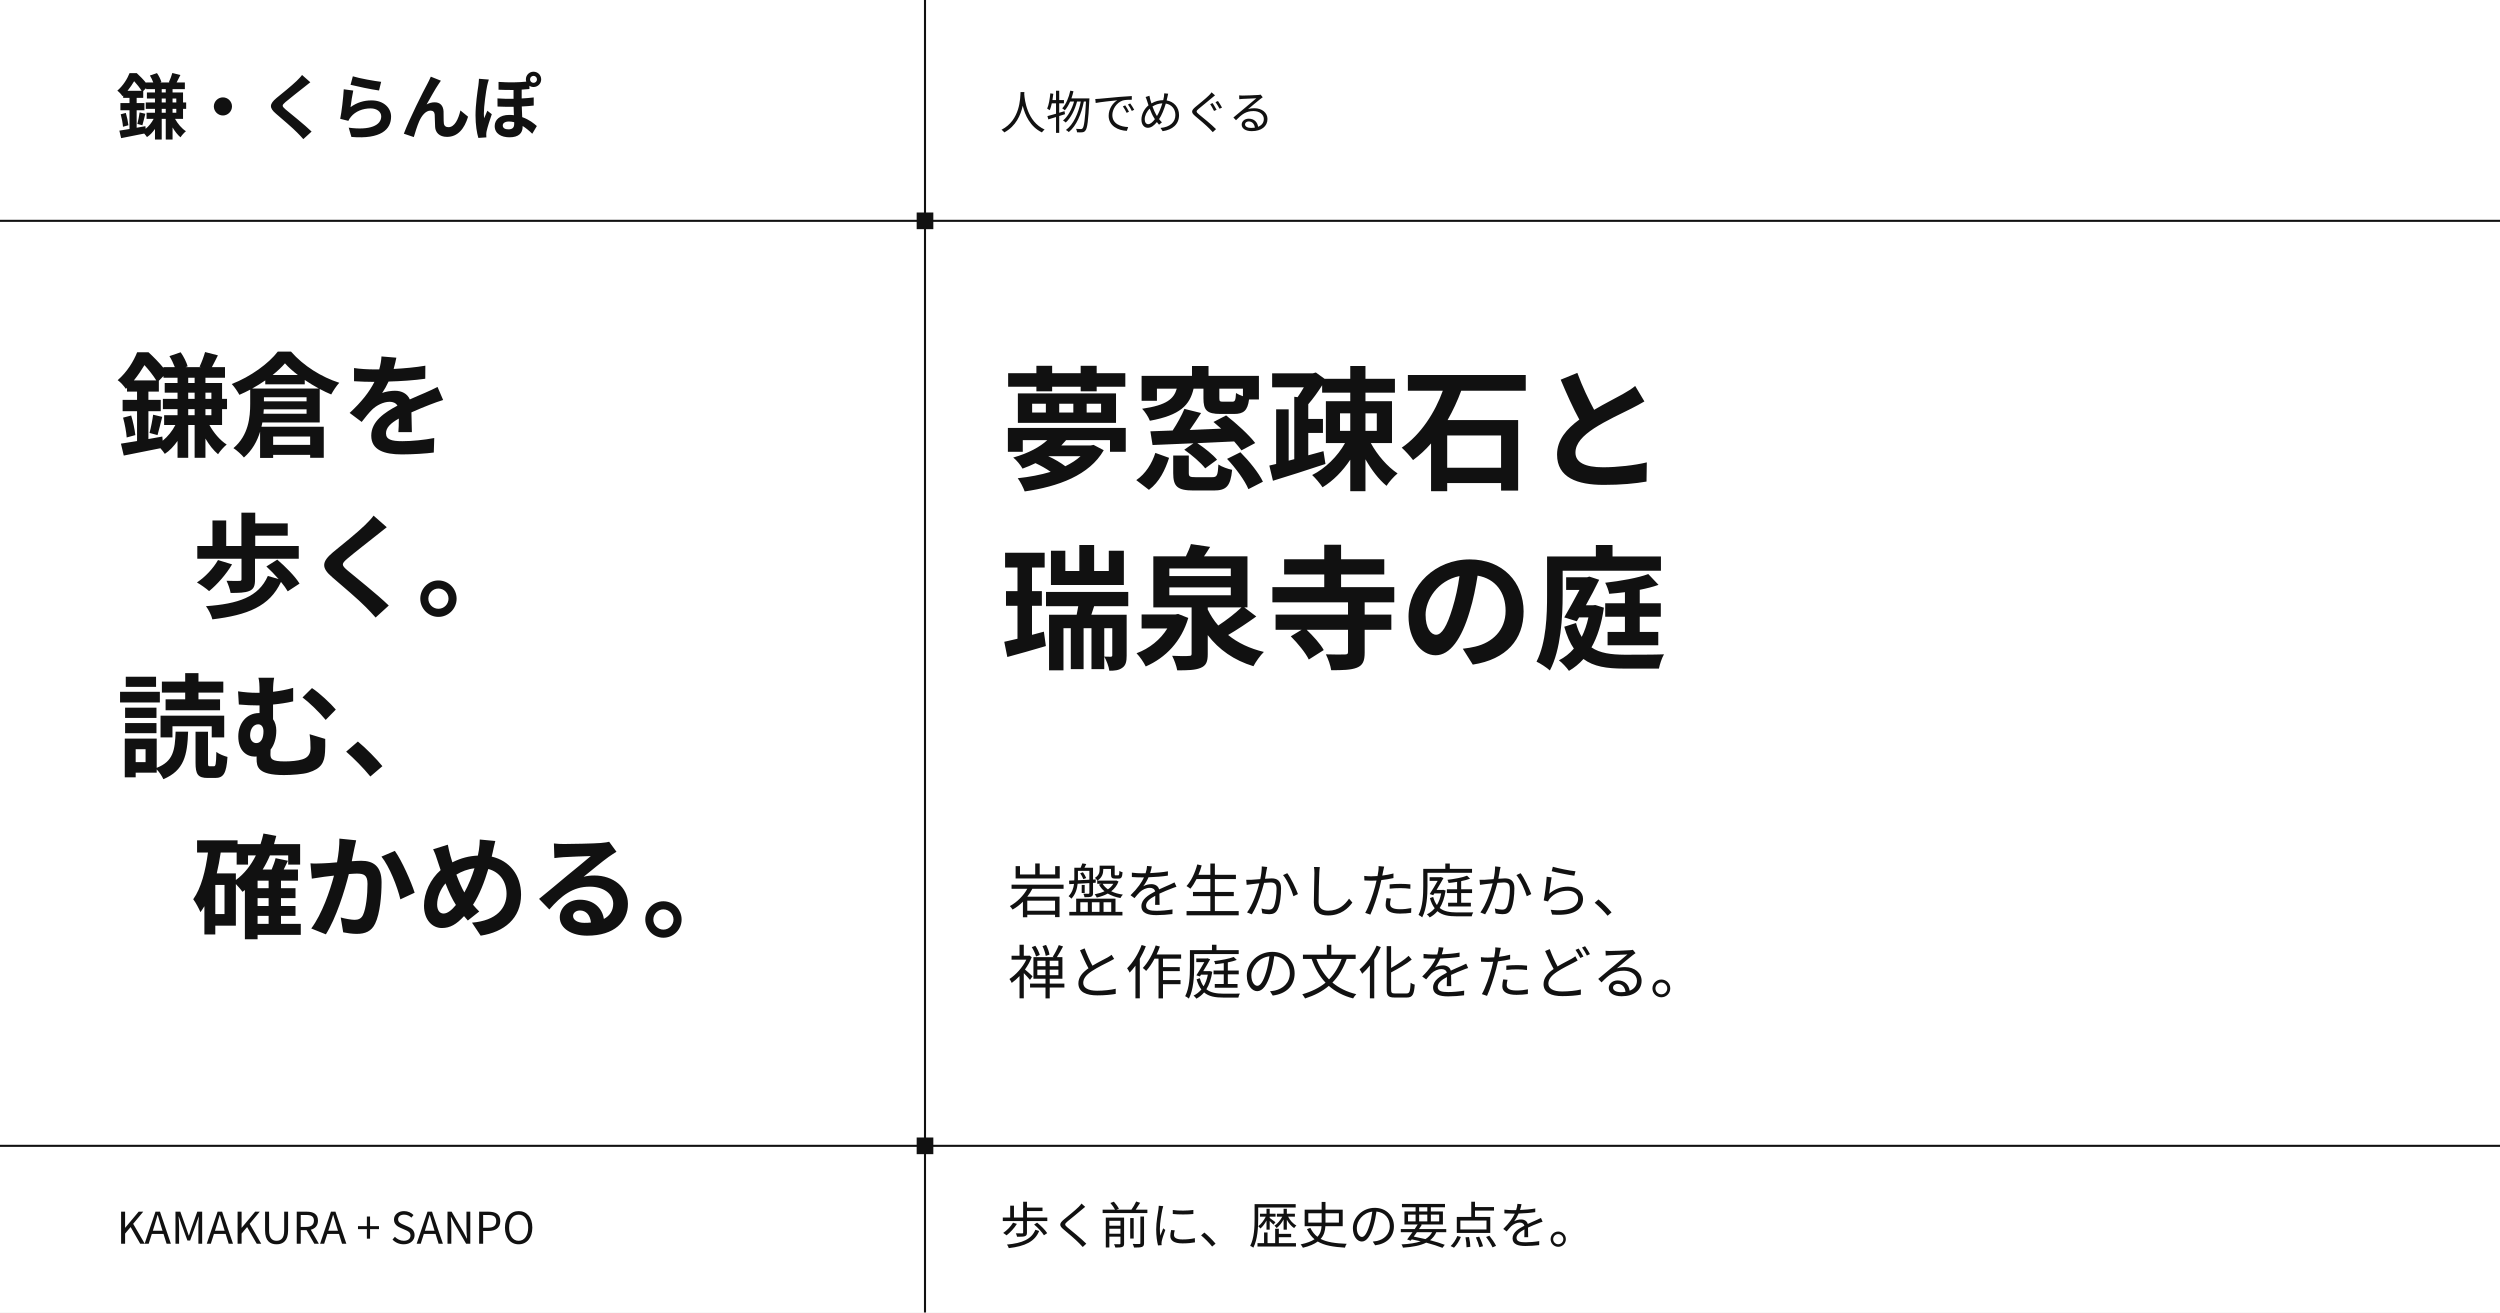
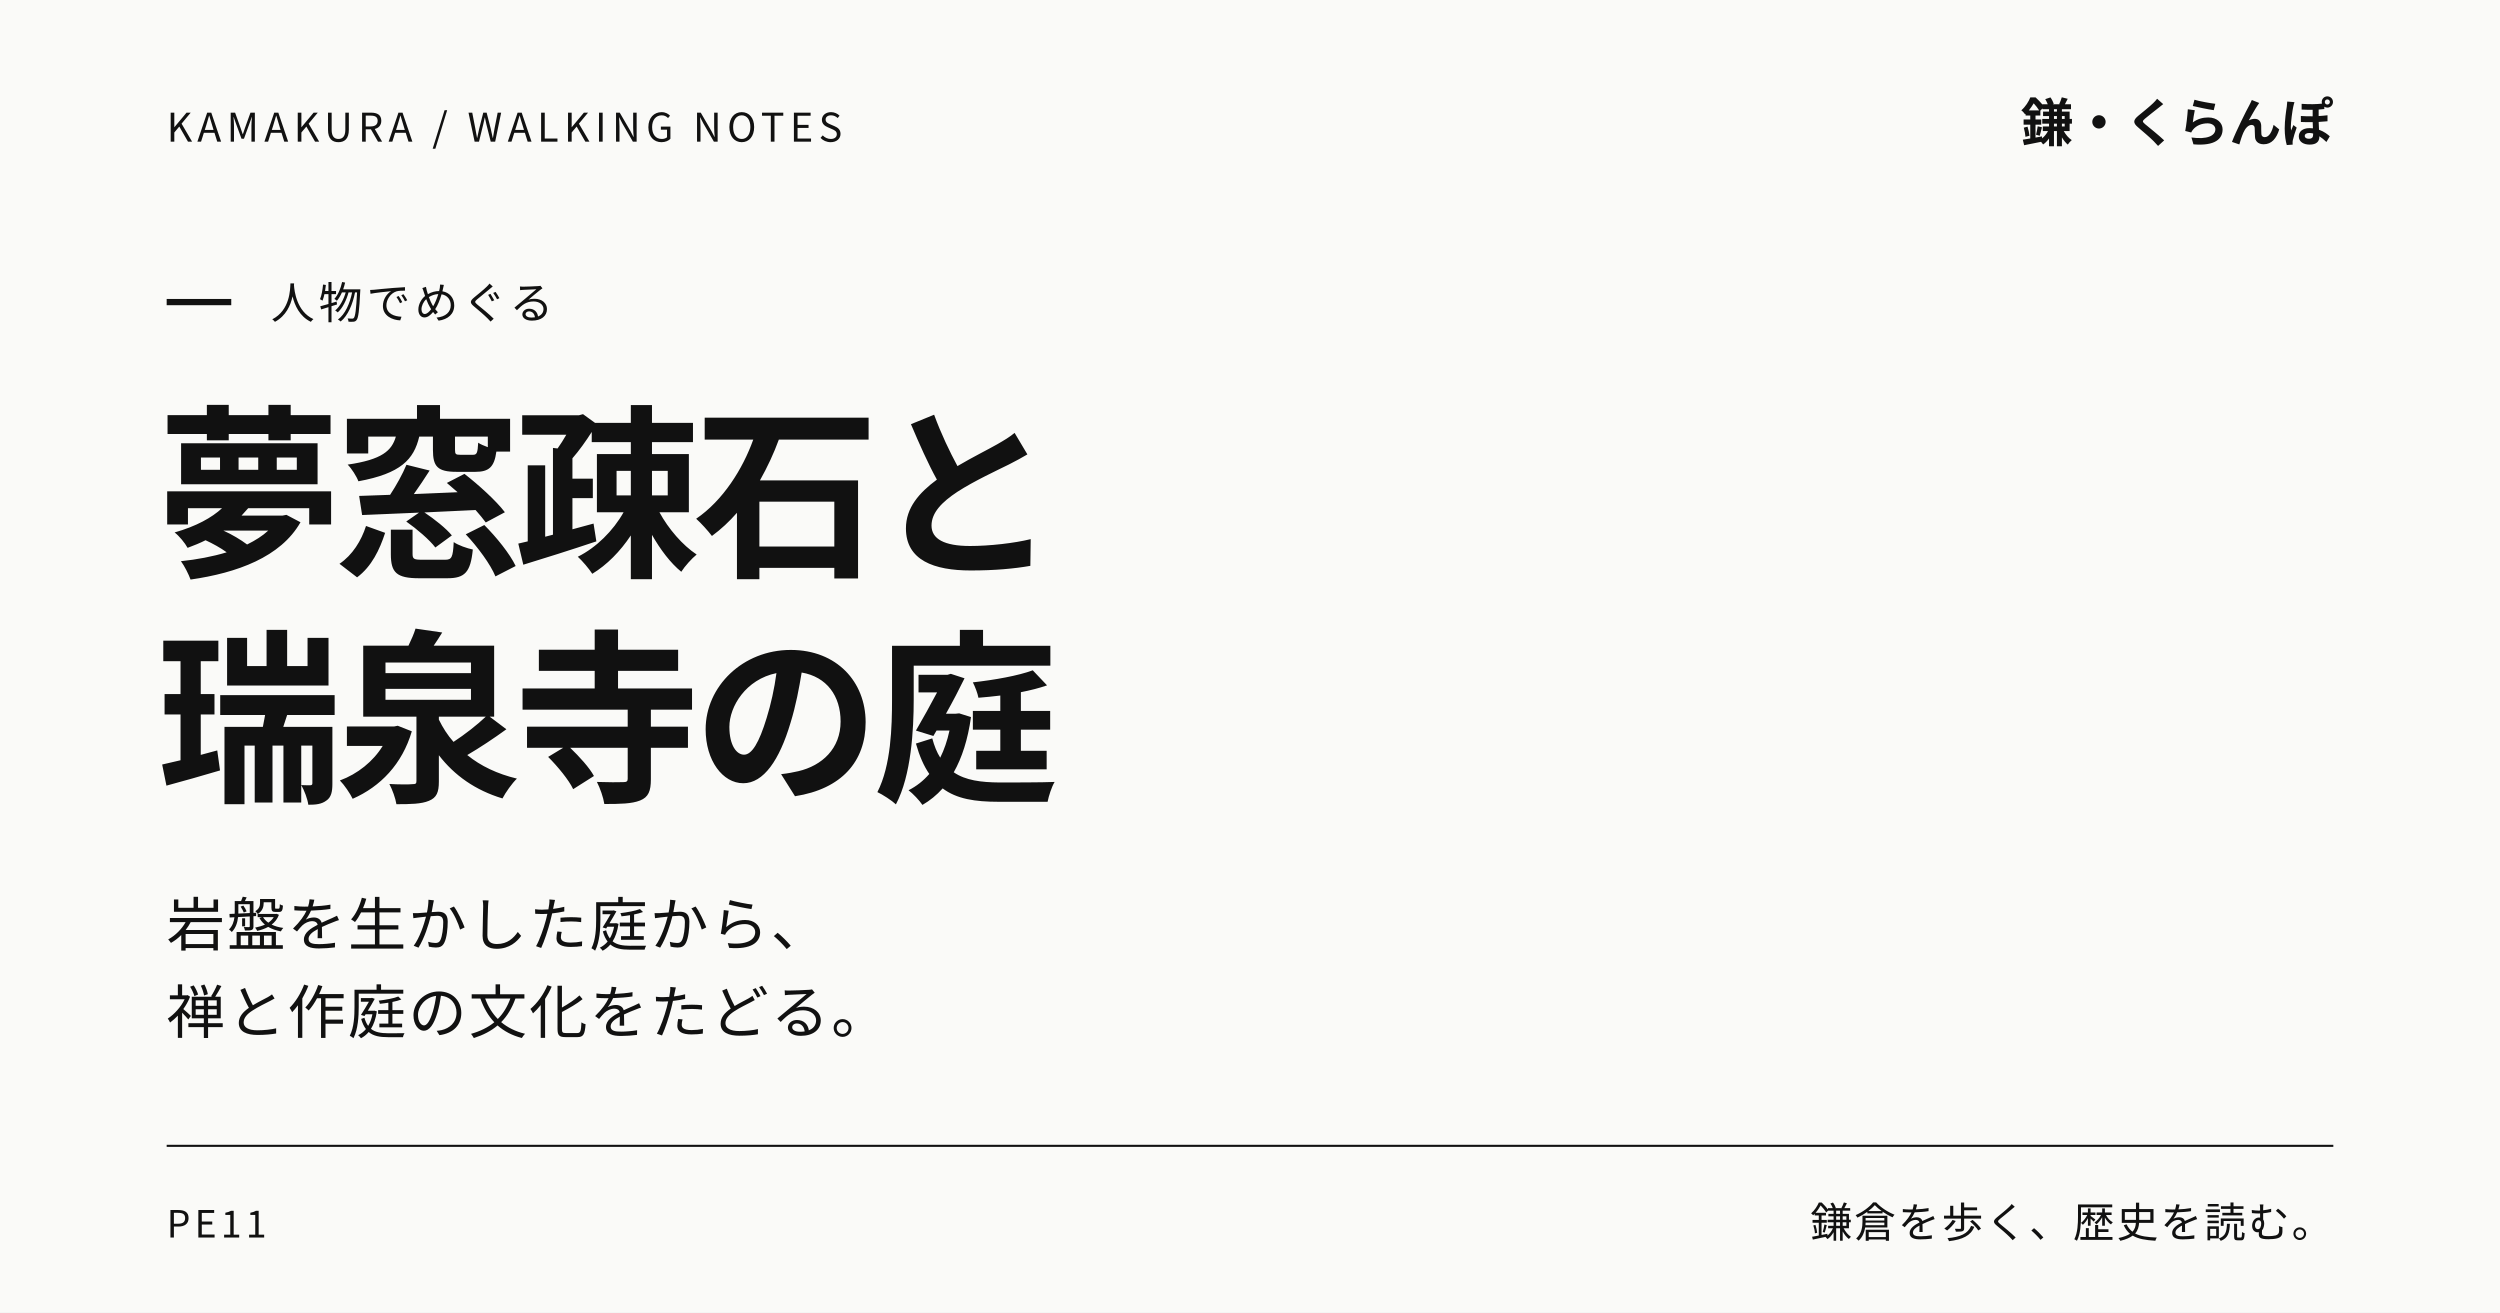
<svg xmlns="http://www.w3.org/2000/svg" width="1200" height="630" viewBox="0 0 1200 630">
-   <rect width="1200" height="630" fill="#fff" />
+   <rect width="1200" height="630" fill="#fafaf8" />
  <g fill="#111" font-family="Noto Sans CJK JP, sans-serif">
-     <text x="56" y="64" font-size="34" font-weight="700">鎌・くらんぽ</text>
-     <text x="480" y="62" font-size="22" font-weight="400">人物でめぐる</text>
-     <path d="M444 0V630 M0 106H1200 M0 550H1200" fill="none" stroke="#111" stroke-width="1" />
-     <rect x="440" y="102" width="8" height="8" />
-     <rect x="440" y="546" width="8" height="8" />
-     <text x="56" y="215" font-size="54" font-weight="900">鎌倉を</text>
-     <text x="92" y="292" font-size="54" font-weight="900">歩く。</text>
-     <text x="56" y="369" font-size="54" font-weight="900">読む、</text>
-     <text x="92" y="446" font-size="54" font-weight="900">確かめる。</text>
-     <text x="480" y="230" font-size="64" font-weight="900">夢窓疎石と</text>
-     <text x="480" y="316" font-size="64" font-weight="900">瑞泉寺の庭</text>
-     <text x="484" y="438" font-size="28" font-weight="400">岩盤を生かした庭から、</text>
-     <text x="484" y="477" font-size="28" font-weight="400">禅と作庭の文化をたどる。</text>
-     <text x="56" y="597" font-size="21" font-weight="400">KAMAKURA + SANPO</text>
-     <text x="480" y="597" font-size="24" font-weight="400">歩く前に、歴史の要点を。</text>
+     <text x="80" y="68" font-size="19" font-weight="400" letter-spacing="2.6" text-anchor="start">KAMAKURA / WALKING NOTES</text>
+     <text x="1120" y="68" font-size="25" font-weight="700" letter-spacing="0" text-anchor="end">鎌・くらんぽ</text>
+     <path d="M80 145H111" stroke="#111" stroke-width="3" />
+     <text x="130" y="153" font-size="21" font-weight="400" letter-spacing="2" text-anchor="start">人物でめぐる</text>
+     <text x="75" y="270" font-size="89" font-weight="900" letter-spacing="-3" text-anchor="start">夢窓疎石と</text>
+     <text x="75" y="378" font-size="89" font-weight="900" letter-spacing="-3" text-anchor="start">瑞泉寺の庭</text>
+     <text x="80" y="454" font-size="28" font-weight="400" letter-spacing="1" text-anchor="start">岩盤を生かした庭から、</text>
+     <text x="80" y="496" font-size="28" font-weight="400" letter-spacing="1" text-anchor="start">禅と作庭の文化をたどる。</text>
+     <path d="M80 550H1120" stroke="#111" stroke-width="1" />
+     <text x="80" y="594" font-size="18" font-weight="400" letter-spacing="2" text-anchor="start">PE11</text>
+     <text x="1120" y="594" font-size="20" font-weight="400" letter-spacing="1" text-anchor="end">鎌倉を歩く、歴史を読む。</text>
  </g>
</svg>
